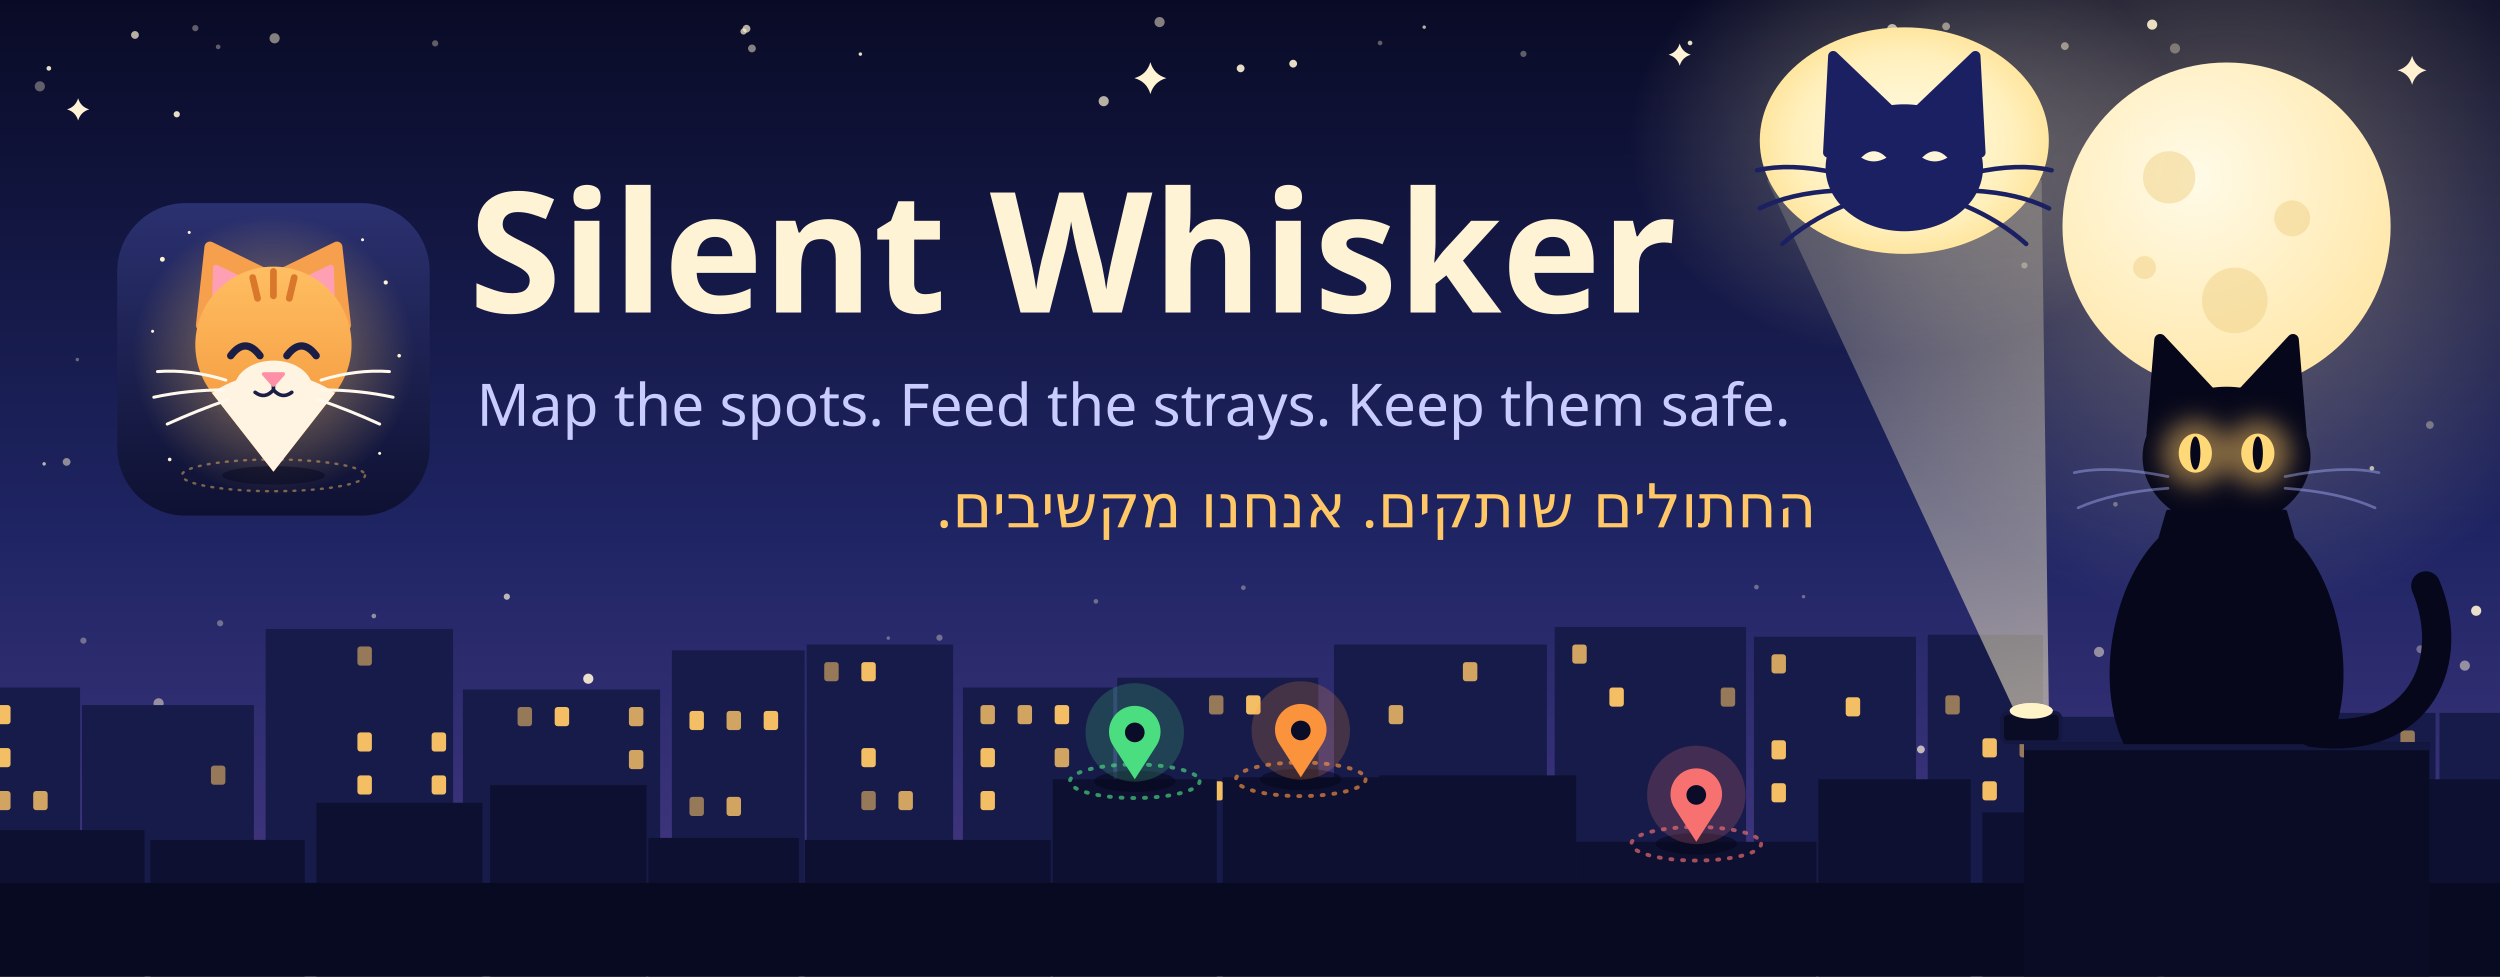
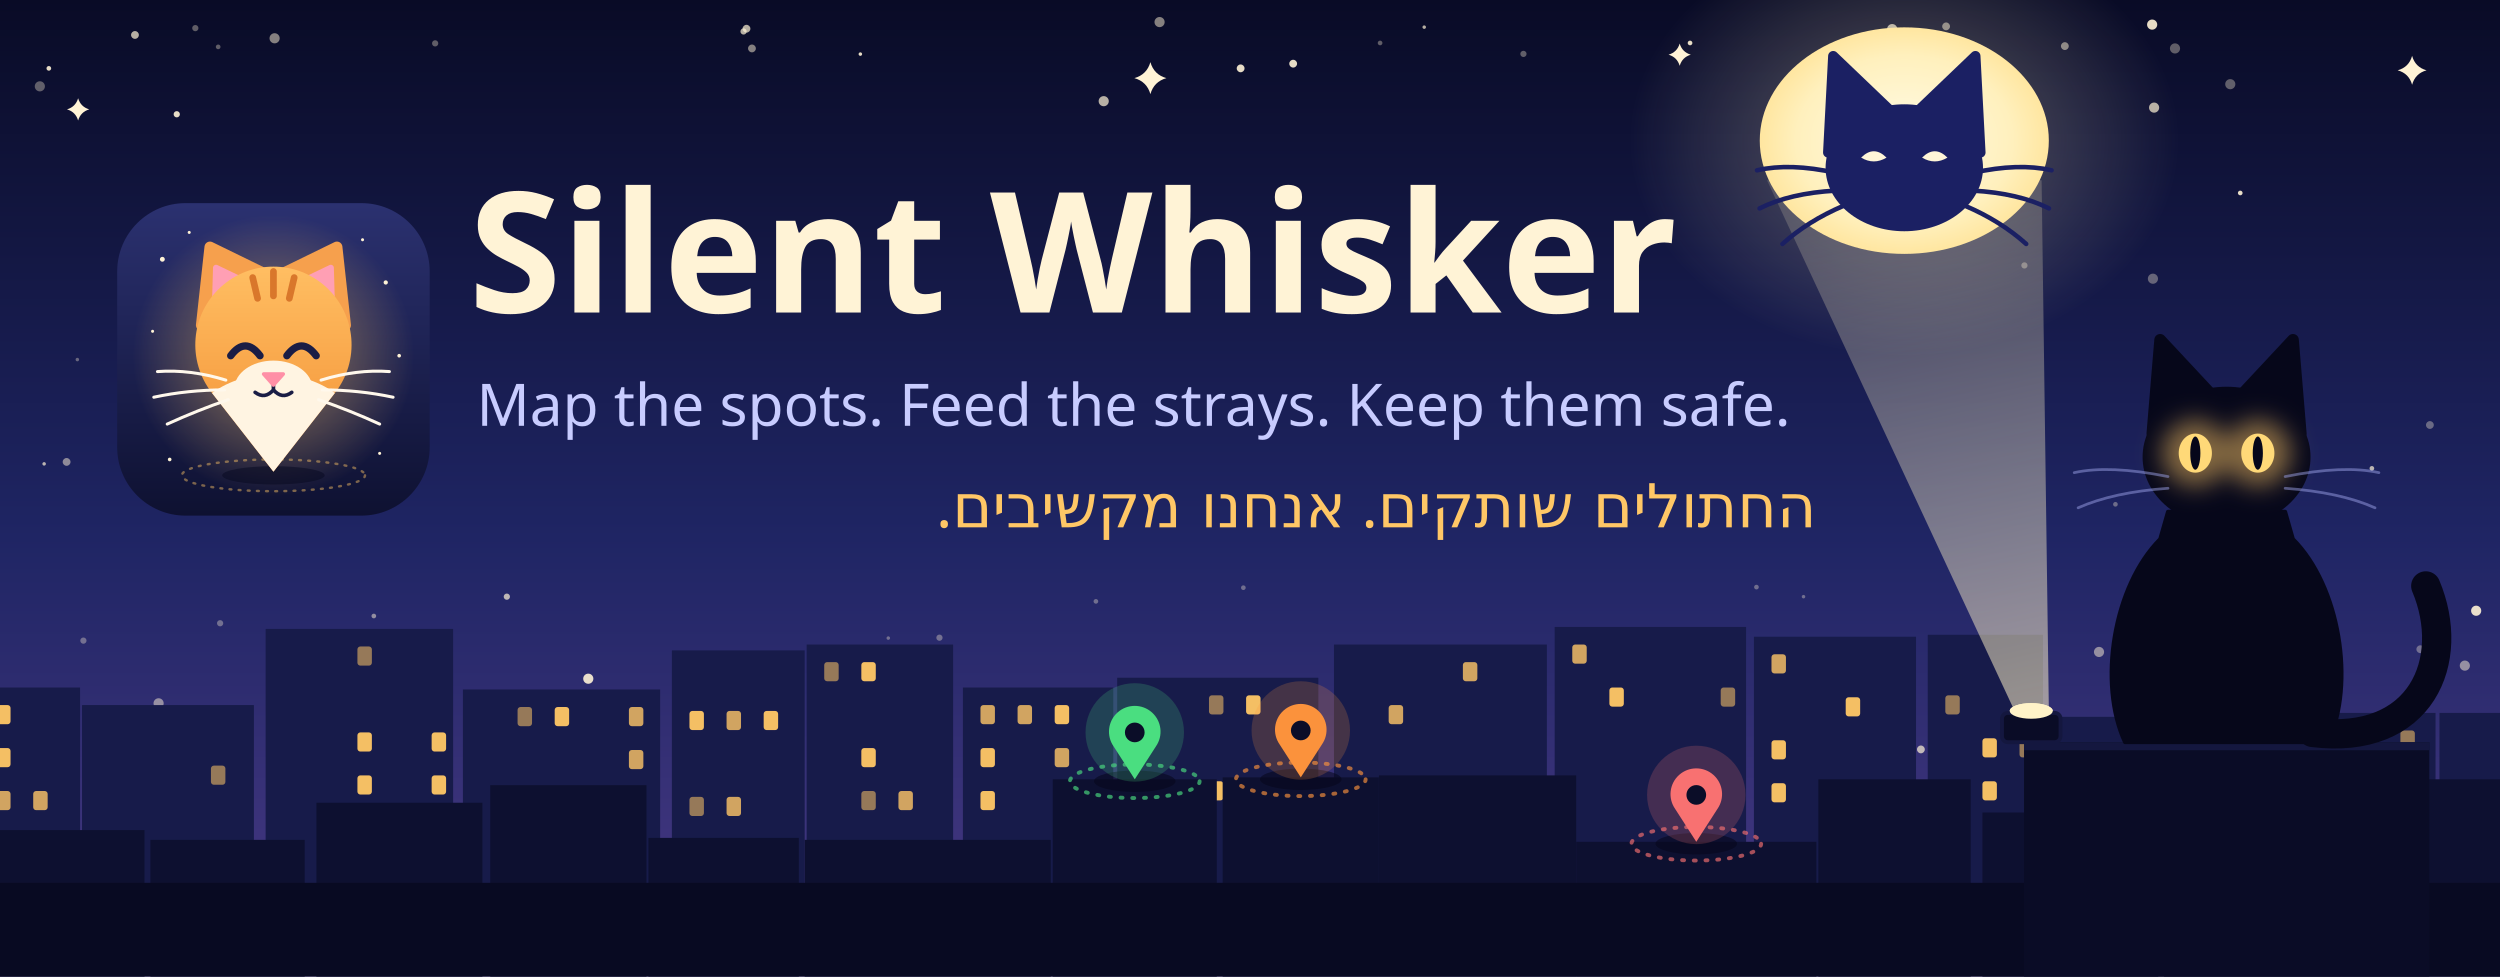
<svg xmlns="http://www.w3.org/2000/svg" viewBox="0 0 1280 500" width="1280" height="500" role="img" aria-labelledby="t d">
  <defs>
    <linearGradient id="sky" x1="0" y1="0" x2="0" y2="1">
      <stop offset="0" stop-color="#090b26" />
      <stop offset=".55" stop-color="#1f2564" />
      <stop offset="1" stop-color="#4a3a86" />
    </linearGradient>
-     <radialGradient id="moon" cx=".4" cy=".35" r=".75">
-       <stop offset="0" stop-color="#fffbe8" />
-       <stop offset="1" stop-color="#ffe5a3" />
-     </radialGradient>
-     <radialGradient id="moonglow">
-       <stop offset="0" stop-color="#ffe9b0" stop-opacity=".38" />
-       <stop offset="1" stop-color="#ffe9b0" stop-opacity="0" />
-     </radialGradient>
    <radialGradient id="sigdisc">
      <stop offset="0" stop-color="#fffbe6" />
      <stop offset=".75" stop-color="#fff0bd" />
      <stop offset="1" stop-color="#ffe6a0" />
    </radialGradient>
    <radialGradient id="sigglow">
      <stop offset="0" stop-color="#fff3c8" stop-opacity=".34" />
      <stop offset="1" stop-color="#fff3c8" stop-opacity="0" />
    </radialGradient>
    <filter id="blur" x="-50%" y="-50%" width="200%" height="200%">
      <feGaussianBlur stdDeviation="6" />
    </filter>
  </defs>
  <rect width="1280" height="500" fill="url(#sky)" />
  <g fill="#fff3d6">
    <circle cx="1101.9" cy="12.6" r="2.6" opacity="0.9" />
    <circle cx="1141.9" cy="43.1" r="2.6" opacity="0.35" />
    <circle cx="647.9" cy="388.8" r="2.6" opacity="0.35" />
    <circle cx="983.5" cy="383.7" r="2.0" opacity="0.7" />
    <circle cx="440.5" cy="27.7" r="0.9" opacity="0.9" />
    <circle cx="39.6" cy="184.1" r="0.9" opacity="0.35" />
    <circle cx="20.4" cy="44.2" r="2.6" opacity="0.35" />
    <circle cx="1104.5" cy="175" r="1.2" opacity="0.5" />
    <circle cx="780" cy="27.6" r="1.6" opacity="0.35" />
    <circle cx="1102.9" cy="55.1" r="2.6" opacity="0.7" />
    <circle cx="1036.5" cy="135.9" r="1.6" opacity="0.35" />
    <circle cx="662.1" cy="32.6" r="2.0" opacity="0.9" />
    <circle cx="636.6" cy="300.9" r="1.2" opacity="0.35" />
    <circle cx="1214.4" cy="239.8" r="1.2" opacity="0.7" />
    <circle cx="225.5" cy="355.7" r="1.6" opacity="0.35" />
    <circle cx="73.6" cy="409.9" r="1.2" opacity="0.7" />
    <circle cx="1202.6" cy="414.3" r="2.6" opacity="0.5" />
    <circle cx="25" cy="35" r="1.2" opacity="0.9" />
    <circle cx="380.7" cy="16.1" r="1.6" opacity="0.7" />
    <circle cx="751.1" cy="339.1" r="1.6" opacity="0.9" />
    <circle cx="449.6" cy="388.5" r="1.6" opacity="0.5" />
    <circle cx="684.6" cy="395.9" r="0.9" opacity="0.9" />
    <circle cx="1115.6" cy="245.3" r="1.6" opacity="0.35" />
    <circle cx="923.4" cy="305.5" r="0.9" opacity="0.35" />
    <circle cx="865.3" cy="22" r="1.2" opacity="0.9" />
    <circle cx="301.2" cy="347.5" r="2.6" opacity="0.9" />
    <circle cx="1113.6" cy="24.8" r="2.6" opacity="0.35" />
    <circle cx="111.7" cy="24" r="1.2" opacity="0.35" />
    <circle cx="42.7" cy="328" r="1.6" opacity="0.35" />
    <circle cx="996.4" cy="13.5" r="2.0" opacity="0.5" />
    <circle cx="1240.2" cy="414.4" r="1.2" opacity="0.35" />
    <circle cx="1134.8" cy="285.2" r="2.0" opacity="0.5" />
    <circle cx="161.3" cy="394.6" r="0.9" opacity="0.7" />
    <circle cx="140.6" cy="19.6" r="2.6" opacity="0.5" />
    <circle cx="563.5" cy="397" r="0.9" opacity="0.35" />
    <circle cx="1083.1" cy="258.2" r="1.2" opacity="0.35" />
    <circle cx="1239.2" cy="332.4" r="2.0" opacity="0.35" />
    <circle cx="1114.5" cy="387.2" r="0.9" opacity="0.35" />
    <circle cx="34.1" cy="236.5" r="2.0" opacity="0.5" />
    <circle cx="1102.3" cy="142.7" r="2.6" opacity="0.35" />
    <circle cx="593.7" cy="11.3" r="2.6" opacity="0.5" />
    <circle cx="100" cy="14.4" r="1.6" opacity="0.35" />
    <circle cx="729.2" cy="13.9" r="0.9" opacity="0.7" />
    <circle cx="613.3" cy="365" r="2.0" opacity="0.35" />
    <circle cx="697.2" cy="390.8" r="0.9" opacity="0.5" />
    <circle cx="687.6" cy="399.8" r="0.9" opacity="0.9" />
    <circle cx="1147" cy="98.8" r="1.2" opacity="0.9" />
    <circle cx="22.6" cy="237.5" r="0.9" opacity="0.7" />
    <circle cx="635.2" cy="35" r="2.0" opacity="0.9" />
    <circle cx="561.1" cy="307.9" r="1.2" opacity="0.35" />
    <circle cx="1166.5" cy="405.3" r="0.9" opacity="0.7" />
    <circle cx="968.8" cy="14.9" r="2.6" opacity="0.7" />
    <circle cx="854.7" cy="409.7" r="1.2" opacity="0.35" />
    <circle cx="81.2" cy="360.1" r="2.6" opacity="0.5" />
    <circle cx="385" cy="24.8" r="2.0" opacity="0.5" />
    <circle cx="582.1" cy="405.5" r="0.9" opacity="0.7" />
    <circle cx="812.7" cy="336.1" r="2.6" opacity="0.9" />
    <circle cx="1074.7" cy="333.8" r="2.6" opacity="0.5" />
    <circle cx="1057.2" cy="23.6" r="2.0" opacity="0.5" />
    <circle cx="481" cy="326.5" r="1.6" opacity="0.35" />
    <circle cx="1267.8" cy="312.7" r="2.6" opacity="0.9" />
    <circle cx="402.5" cy="359.1" r="1.2" opacity="0.35" />
    <circle cx="259.5" cy="305.5" r="1.6" opacity="0.7" />
    <circle cx="382.2" cy="14.7" r="2.0" opacity="0.7" />
    <circle cx="706.6" cy="22" r="1.2" opacity="0.35" />
    <circle cx="69.1" cy="17.9" r="2.0" opacity="0.7" />
    <circle cx="454.8" cy="326.7" r="0.9" opacity="0.35" />
    <circle cx="899.3" cy="300.6" r="1.2" opacity="0.35" />
    <circle cx="53" cy="409.4" r="1.6" opacity="0.7" />
    <circle cx="952.1" cy="52.6" r="1.6" opacity="0.5" />
    <circle cx="1262" cy="340.8" r="2.6" opacity="0.5" />
    <circle cx="90.5" cy="58.5" r="1.6" opacity="0.9" />
    <circle cx="222.8" cy="22.2" r="1.6" opacity="0.35" />
    <circle cx="565.1" cy="51.8" r="2.6" opacity="0.7" />
    <circle cx="880.5" cy="373.8" r="0.9" opacity="0.7" />
    <circle cx="191.4" cy="315.4" r="1.2" opacity="0.5" />
    <circle cx="1244.1" cy="217.6" r="2.0" opacity="0.35" />
    <circle cx="112.7" cy="319.1" r="1.6" opacity="0.35" />
  </g>
  <path d="M589 31.8 Q590.8 38.2 597.2 40 Q590.8 41.8 589 48.2 Q587.2 41.8 580.8 40 Q587.2 38.2 589 31.8Z" fill="#fff3d6" />
  <path d="M860 22.3 Q861.3 26.7 865.7 28 Q861.3 29.3 860 33.7 Q858.7 29.3 854.3 28 Q858.7 26.7 860 22.3Z" fill="#fff3d6" />
  <path d="M40 50.3 Q41.3 54.7 45.7 56 Q41.3 57.3 40 61.7 Q38.7 57.3 34.3 56 Q38.7 54.7 40 50.3Z" fill="#fff3d6" />
  <path d="M1235 28.6 Q1236.6 34.4 1242.4 36 Q1236.6 37.6 1235 43.4 Q1233.4 37.6 1227.6 36 Q1233.4 34.4 1235 28.6Z" fill="#fff3d6" />
-   <circle cx="1140" cy="116" r="201.6" fill="url(#moonglow)" />
-   <circle cx="1140" cy="116" r="84" fill="url(#moon)" />
-   <g fill="#f0d48c" opacity=".55">
-     <circle cx="1110.6" cy="90.8" r="13.4" />
-     <circle cx="1173.6" cy="111.8" r="9.2" />
-     <circle cx="1144.2" cy="153.8" r="16.8" />
-     <circle cx="1098" cy="137" r="5.9" />
-   </g>
  <rect x="-30" y="352" width="71" height="116" fill="#171b4a" />
  <rect x="-21" y="383" width="7.4" height="9.8" rx="1.5" fill="#ffc766" opacity="0.95" />
  <rect x="-21" y="405" width="7.4" height="9.8" rx="1.5" fill="#ffc766" opacity="0.55" />
  <rect x="-2" y="361" width="7.4" height="9.8" rx="1.5" fill="#ffc766" opacity="0.95" />
  <rect x="-2" y="383" width="7.4" height="9.8" rx="1.5" fill="#ffc766" opacity="0.95" />
  <rect x="-2" y="405" width="7.4" height="9.8" rx="1.5" fill="#ffc766" opacity="0.8" />
  <rect x="17" y="405" width="7.4" height="9.8" rx="1.5" fill="#ffc766" opacity="0.8" />
  <rect x="42" y="361" width="88" height="107" fill="#171b4a" />
  <rect x="108" y="392" width="7.4" height="9.8" rx="1.5" fill="#ffc766" opacity="0.55" />
  <rect x="136" y="322" width="96" height="146" fill="#171b4a" />
  <rect x="183" y="331" width="7.4" height="9.8" rx="1.5" fill="#ffc766" opacity="0.55" />
  <rect x="183" y="375" width="7.4" height="9.8" rx="1.5" fill="#ffc766" opacity="0.95" />
  <rect x="183" y="397" width="7.4" height="9.8" rx="1.5" fill="#ffc766" opacity="0.95" />
  <rect x="221" y="375" width="7.4" height="9.8" rx="1.5" fill="#ffc766" opacity="0.95" />
  <rect x="221" y="397" width="7.4" height="9.8" rx="1.5" fill="#ffc766" opacity="0.95" />
  <rect x="237" y="353" width="101" height="115" fill="#171b4a" />
  <rect x="265" y="362" width="7.4" height="9.8" rx="1.5" fill="#ffc766" opacity="0.55" />
  <rect x="265" y="406" width="7.4" height="9.8" rx="1.5" fill="#ffc766" opacity="0.95" />
  <rect x="284" y="362" width="7.4" height="9.8" rx="1.5" fill="#ffc766" opacity="0.95" />
  <rect x="303" y="406" width="7.4" height="9.8" rx="1.5" fill="#ffc766" opacity="0.55" />
  <rect x="322" y="362" width="7.4" height="9.8" rx="1.5" fill="#ffc766" opacity="0.8" />
  <rect x="322" y="384" width="7.4" height="9.8" rx="1.5" fill="#ffc766" opacity="0.8" />
  <rect x="344" y="333" width="68" height="135" fill="#171b4a" />
  <rect x="353" y="364" width="7.4" height="9.8" rx="1.5" fill="#ffc766" opacity="0.95" />
  <rect x="353" y="408" width="7.4" height="9.8" rx="1.5" fill="#ffc766" opacity="0.55" />
  <rect x="372" y="364" width="7.4" height="9.8" rx="1.5" fill="#ffc766" opacity="0.8" />
  <rect x="372" y="408" width="7.4" height="9.8" rx="1.5" fill="#ffc766" opacity="0.8" />
  <rect x="391" y="364" width="7.4" height="9.8" rx="1.5" fill="#ffc766" opacity="0.95" />
  <rect x="413" y="330" width="75" height="138" fill="#171b4a" />
  <rect x="422" y="339" width="7.4" height="9.8" rx="1.5" fill="#ffc766" opacity="0.55" />
  <rect x="441" y="339" width="7.4" height="9.8" rx="1.5" fill="#ffc766" opacity="0.95" />
  <rect x="441" y="383" width="7.4" height="9.8" rx="1.5" fill="#ffc766" opacity="0.95" />
  <rect x="441" y="405" width="7.4" height="9.8" rx="1.5" fill="#ffc766" opacity="0.55" />
  <rect x="460" y="405" width="7.4" height="9.8" rx="1.5" fill="#ffc766" opacity="0.8" />
  <rect x="493" y="352" width="77" height="116" fill="#171b4a" />
  <rect x="502" y="361" width="7.4" height="9.8" rx="1.5" fill="#ffc766" opacity="0.8" />
  <rect x="502" y="383" width="7.4" height="9.8" rx="1.5" fill="#ffc766" opacity="0.95" />
  <rect x="502" y="405" width="7.4" height="9.8" rx="1.5" fill="#ffc766" opacity="0.95" />
  <rect x="521" y="361" width="7.4" height="9.8" rx="1.5" fill="#ffc766" opacity="0.8" />
  <rect x="540" y="361" width="7.4" height="9.8" rx="1.5" fill="#ffc766" opacity="0.95" />
  <rect x="540" y="383" width="7.4" height="9.8" rx="1.5" fill="#ffc766" opacity="0.8" />
  <rect x="572" y="347" width="103" height="121" fill="#171b4a" />
  <rect x="619" y="356" width="7.4" height="9.8" rx="1.5" fill="#ffc766" opacity="0.55" />
  <rect x="619" y="400" width="7.4" height="9.8" rx="1.5" fill="#ffc766" opacity="0.95" />
  <rect x="638" y="356" width="7.4" height="9.8" rx="1.5" fill="#ffc766" opacity="0.95" />
  <rect x="638" y="400" width="7.4" height="9.8" rx="1.5" fill="#ffc766" opacity="0.8" />
  <rect x="683" y="330" width="109" height="138" fill="#171b4a" />
  <rect x="711" y="361" width="7.4" height="9.8" rx="1.5" fill="#ffc766" opacity="0.8" />
  <rect x="730" y="405" width="7.4" height="9.8" rx="1.5" fill="#ffc766" opacity="0.8" />
  <rect x="749" y="339" width="7.4" height="9.8" rx="1.5" fill="#ffc766" opacity="0.8" />
  <rect x="796" y="321" width="98" height="147" fill="#171b4a" />
  <rect x="805" y="330" width="7.4" height="9.8" rx="1.5" fill="#ffc766" opacity="0.8" />
  <rect x="824" y="352" width="7.4" height="9.8" rx="1.5" fill="#ffc766" opacity="0.95" />
  <rect x="881" y="352" width="7.4" height="9.8" rx="1.5" fill="#ffc766" opacity="0.55" />
  <rect x="898" y="326" width="83" height="142" fill="#171b4a" />
  <rect x="907" y="335" width="7.4" height="9.8" rx="1.5" fill="#ffc766" opacity="0.8" />
  <rect x="907" y="379" width="7.4" height="9.8" rx="1.5" fill="#ffc766" opacity="0.95" />
  <rect x="907" y="401" width="7.4" height="9.8" rx="1.5" fill="#ffc766" opacity="0.95" />
  <rect x="945" y="357" width="7.4" height="9.8" rx="1.5" fill="#ffc766" opacity="0.95" />
  <rect x="945" y="401" width="7.4" height="9.8" rx="1.5" fill="#ffc766" opacity="0.8" />
  <rect x="987" y="325" width="59" height="143" fill="#171b4a" />
  <rect x="996" y="356" width="7.4" height="9.8" rx="1.5" fill="#ffc766" opacity="0.55" />
  <rect x="996" y="400" width="7.4" height="9.8" rx="1.5" fill="#ffc766" opacity="0.8" />
  <rect x="1015" y="378" width="7.4" height="9.8" rx="1.5" fill="#ffc766" opacity="0.95" />
  <rect x="1015" y="400" width="7.4" height="9.8" rx="1.5" fill="#ffc766" opacity="0.95" />
  <rect x="1034" y="378" width="7.4" height="9.8" rx="1.5" fill="#ffc766" opacity="0.55" />
  <rect x="1047" y="367" width="111" height="101" fill="#171b4a" />
  <rect x="1113" y="398" width="7.4" height="9.8" rx="1.5" fill="#ffc766" opacity="0.8" />
  <rect x="1132" y="398" width="7.4" height="9.8" rx="1.5" fill="#ffc766" opacity="0.55" />
  <rect x="1163" y="365" width="84" height="103" fill="#171b4a" />
  <rect x="1172" y="374" width="7.4" height="9.8" rx="1.5" fill="#ffc766" opacity="0.8" />
  <rect x="1172" y="396" width="7.4" height="9.8" rx="1.5" fill="#ffc766" opacity="0.95" />
  <rect x="1191" y="396" width="7.4" height="9.8" rx="1.5" fill="#ffc766" opacity="0.55" />
  <rect x="1210" y="374" width="7.4" height="9.8" rx="1.5" fill="#ffc766" opacity="0.55" />
  <rect x="1229" y="374" width="7.4" height="9.8" rx="1.5" fill="#ffc766" opacity="0.55" />
  <rect x="1229" y="396" width="7.4" height="9.8" rx="1.5" fill="#ffc766" opacity="0.95" />
  <rect x="1249" y="365" width="109" height="103" fill="#171b4a" />
  <rect x="1334" y="396" width="7.4" height="9.8" rx="1.5" fill="#ffc766" opacity="0.8" />
  <rect x="-40" y="425" width="114" height="75" fill="#0d1030" />
  <rect x="77" y="430" width="79" height="70" fill="#0d1030" />
  <rect x="162" y="411" width="85" height="89" fill="#0d1030" />
  <rect x="251" y="402" width="80" height="98" fill="#0d1030" />
  <rect x="332" y="429" width="77" height="71" fill="#0d1030" />
  <rect x="412" y="430" width="126" height="70" fill="#0d1030" />
  <rect x="539" y="399" width="84" height="101" fill="#0d1030" />
  <rect x="626" y="398" width="80" height="102" fill="#0d1030" />
  <rect x="706" y="397" width="101" height="103" fill="#0d1030" />
  <rect x="807" y="431" width="123" height="69" fill="#0d1030" />
  <rect x="931" y="399" width="78" height="101" fill="#0d1030" />
  <rect x="1015" y="416" width="90" height="84" fill="#0d1030" />
  <rect x="1108" y="400" width="91" height="100" fill="#0d1030" />
  <rect x="1199" y="399" width="112" height="101" fill="#0d1030" />
  <rect x="0" y="452" width="1280" height="48" fill="#080a22" />
  <linearGradient id="beam" gradientUnits="userSpaceOnUse" x1="1040" y1="363" x2="975" y2="72">
    <stop offset="0" stop-color="#fff3c8" stop-opacity=".55" />
    <stop offset="1" stop-color="#fff3c8" stop-opacity=".14" />
  </linearGradient>
  <ellipse cx="975" cy="72" rx="140.6" ry="110.2" fill="url(#sigglow)" />
  <path d="M1031 363 L904.7 92.3 L1045.3 92.3 L1049 363 Z" fill="url(#beam)" />
  <ellipse cx="975" cy="72" rx="74" ry="58" fill="url(#sigdisc)" />
  <g transform="translate(975 75.5) scale(1.3)">
    <g fill="#1b2063" stroke="#1b2063" stroke-linejoin="round" stroke-width="4">
      <ellipse cx="0" cy="8" rx="31" ry="25" stroke="none" />
      <path d="M-30 2 L-28 -36 L-5 -14 Z" />
      <path d="M30 2 L28 -36 L5 -14 Z" />
    </g>
    <g stroke="#1b2063" stroke-width="1.8" stroke-linecap="round" fill="none">
      <path d="M-27 10 Q-45 6 -58 9" />
      <path d="M-27 17 Q-45 18 -57 24" />
      <path d="M-24 23 Q-38 29 -48 38" />
      <path d="M27 10 Q45 6 58 9" />
      <path d="M27 17 Q45 18 57 24" />
      <path d="M24 23 Q38 29 48 38" />
    </g>
    <g fill="#fff6d8">
      <path d="M-17 4 Q-12 -1 -7 4 Q-12 7 -17 4Z" />
      <path d="M17 4 Q12 -1 7 4 Q12 7 17 4Z" />
    </g>
  </g>
  <g>
    <rect x="1025" y="365" width="30" height="15" rx="3" fill="#0a0c26" />
    <ellipse cx="1040" cy="364" rx="11" ry="4" fill="#fff3c8" />
  </g>
  <rect x="1036.3" y="380" width="207.5" height="120" fill="#0a0c26" />
  <rect x="1036.3" y="380" width="207.5" height="4.1" fill="#14173f" />
  <g>
    <rect x="1025" y="365" width="30" height="15" rx="3" fill="#0a0c26" stroke="#14173f" stroke-width="2" />
    <ellipse cx="1040" cy="364" rx="11" ry="4" fill="#fff3c8" />
  </g>
  <g transform="translate(1140 380) scale(1)">
    <g fill="#06071a" stroke="#06071a" stroke-linejoin="round">
      <path d="M-52 0 C-66 -30 -58 -80 -34 -104 L-30 -118 L30 -118 L34 -104 C58 -80 66 -30 52 0 Z" stroke-width="2" />
      <ellipse cx="0" cy="-146" rx="43" ry="36" stroke="none" />
      <path d="M-38 -158 L-34 -206 L-6 -176 Z" stroke-width="6" />
      <path d="M38 -158 L34 -206 L6 -176 Z" stroke-width="6" />
    </g>
    <path d="M44 -5 C100 2 118 -42 102 -80" fill="none" stroke="#06071a" stroke-width="15" stroke-linecap="round" />
    <g opacity=".5" filter="url(#blur)">
      <circle cx="-16" cy="-148" r="17" fill="#ffc766" />
      <circle cx="16" cy="-148" r="17" fill="#ffc766" />
    </g>
    <g fill="#ffd978">
      <ellipse cx="-16" cy="-148" rx="8.5" ry="10" />
      <ellipse cx="16" cy="-148" rx="8.5" ry="10" />
    </g>
    <g fill="#06071a">
      <ellipse cx="-16" cy="-148" rx="2.6" ry="8.5" />
      <ellipse cx="16" cy="-148" rx="2.6" ry="8.5" />
    </g>
    <g stroke="#9aa0e6" stroke-opacity=".5" stroke-width="1.4" stroke-linecap="round" fill="none">
      <path d="M-30 -136 Q-60 -142 -78 -138" />
      <path d="M-30 -130 Q-58 -128 -76 -120" />
      <path d="M30 -136 Q60 -142 78 -138" />
      <path d="M30 -130 Q58 -128 76 -120" />
    </g>
  </g>
  <g transform="translate(581 399)">
    <ellipse cx="0" cy="1" rx="20.9" ry="5.5" fill="#05061a" opacity=".55" />
    <ellipse cx="0" cy="1" rx="33.2" ry="8.6" fill="none" stroke="#4ade80" stroke-opacity=".65" stroke-width="2" stroke-dasharray="1 5" stroke-linecap="round" />
    <g transform="scale(1.2)">
      <circle cx="0" cy="-20" r="21" fill="#4ade80" opacity=".2" />
      <path d="M0 0 L-9 -14 A11 11 0 1 1 9 -14 Z" fill="#4ade80" />
      <circle cx="0" cy="-20" r="4.2" fill="#0b0d28" />
    </g>
  </g>
  <g transform="translate(666 398)">
    <ellipse cx="0" cy="1" rx="20.9" ry="5.5" fill="#05061a" opacity=".55" />
    <ellipse cx="0" cy="1" rx="33.2" ry="8.6" fill="none" stroke="#fb923c" stroke-opacity=".65" stroke-width="2" stroke-dasharray="1 5" stroke-linecap="round" />
    <g transform="scale(1.2)">
      <circle cx="0" cy="-20" r="21" fill="#fb923c" opacity=".2" />
      <path d="M0 0 L-9 -14 A11 11 0 1 1 9 -14 Z" fill="#fb923c" />
      <circle cx="0" cy="-20" r="4.2" fill="#0b0d28" />
    </g>
  </g>
  <g transform="translate(868.5 431)">
    <ellipse cx="0" cy="1" rx="20.9" ry="5.5" fill="#05061a" opacity=".55" />
    <ellipse cx="0" cy="1" rx="33.2" ry="8.6" fill="none" stroke="#f87171" stroke-opacity=".65" stroke-width="2" stroke-dasharray="1 5" stroke-linecap="round" />
    <g transform="scale(1.2)">
      <circle cx="0" cy="-20" r="21" fill="#f87171" opacity=".2" />
      <path d="M0 0 L-9 -14 A11 11 0 1 1 9 -14 Z" fill="#f87171" />
      <circle cx="0" cy="-20" r="4.2" fill="#0b0d28" />
    </g>
  </g>
  <svg x="60" y="104" width="160" height="160" viewBox="0 0 512 512">
    <defs>
      <linearGradient id="logo-sky" x1="0" y1="0" x2="0" y2="1">
        <stop offset="0" stop-color="#2b3170" />
        <stop offset="1" stop-color="#0e1131" />
      </linearGradient>
      <linearGradient id="logo-fur" x1="0" y1="0" x2="0" y2="1">
        <stop offset="0" stop-color="#ffbe62" />
        <stop offset="1" stop-color="#f28f33" />
      </linearGradient>
      <radialGradient id="logo-glow" cx="0.5" cy="0.5" r="0.5">
        <stop offset="0" stop-color="#ffc766" stop-opacity="0.55" />
        <stop offset="1" stop-color="#ffc766" stop-opacity="0" />
      </radialGradient>
      <clipPath id="logo-pin">
        <path d="M256 440 L356.9 310.8 A128 128 0 1 0 155.1 310.8 Z" />
      </clipPath>
    </defs>
    <rect width="512" height="512" rx="112" fill="url(#logo-sky)" />
    <circle cx="256" cy="250" r="230" fill="url(#logo-glow)" />
    <g fill="#fff3d6">
      <circle cx="74" cy="92" r="4" />
      <circle cx="118" cy="48" r="2.5" />
      <circle cx="440" cy="130" r="3.5" />
      <circle cx="402" cy="60" r="2.5" />
      <circle cx="58" cy="210" r="2.5" />
      <circle cx="462" cy="250" r="3" />
      <circle cx="86" cy="420" r="3" />
      <circle cx="430" cy="410" r="2.5" />
    </g>
    <ellipse cx="256" cy="446" rx="150" ry="26" fill="none" stroke="#ffc766" stroke-opacity="0.45" stroke-width="4" stroke-dasharray="3 12" stroke-linecap="round" />
    <ellipse cx="256" cy="446" rx="84" ry="15" fill="#080a22" fill-opacity="0.55" />
    <g stroke-linejoin="round" stroke-width="18" stroke="#f6a04d">
      <path d="M138 200 L152 72 L238 114 Z" fill="#f6a04d" />
      <path d="M374 200 L360 72 L274 114 Z" fill="#f6a04d" />
    </g>
    <path d="M160 176 L162 106 L212 130 Z" fill="#ff9fb4" stroke="#ff9fb4" stroke-width="10" stroke-linejoin="round" />
    <path d="M352 176 L350 106 L300 130 Z" fill="#ff9fb4" stroke="#ff9fb4" stroke-width="10" stroke-linejoin="round" />
    <path d="M256 440 L356.9 310.8 A128 128 0 1 0 155.1 310.8 Z" fill="url(#logo-fur)" />
    <g clip-path="url(#logo-pin)">
      <ellipse cx="256" cy="400" rx="150" ry="120" fill="#fff4e2" />
      <ellipse cx="256" cy="304" rx="64" ry="46" fill="#fff4e2" />
    </g>
    <g stroke="#d9772b" stroke-width="11" stroke-linecap="round" fill="none">
      <path d="M256 112 V152" />
      <path d="M222 122 L230 156" />
      <path d="M290 122 L282 156" />
    </g>
    <g stroke="#1a1d45" stroke-linecap="round" stroke-linejoin="round" fill="none">
      <path d="M186 250 Q210 218 234 250" stroke-width="12" />
      <path d="M278 250 Q302 218 326 250" stroke-width="12" />
      <path d="M256 296 V306 M256 306 Q242 322 226 310 M256 306 Q270 322 286 310" stroke-width="6" />
    </g>
    <path d="M240 280 H272 L256 298 Z" fill="#ff8fa6" stroke="#ff8fa6" stroke-width="6" stroke-linejoin="round" />
    <g stroke="#fff8ec" stroke-width="5" stroke-linecap="round" fill="none">
      <path d="M178 290 Q120 272 66 276" />
      <path d="M176 306 Q116 306 60 318" />
      <path d="M182 322 Q130 340 82 362" />
      <path d="M334 290 Q392 272 446 276" />
      <path d="M336 306 Q396 306 452 318" />
      <path d="M330 322 Q382 340 430 362" />
    </g>
  </svg>
  <g font-family="Rubik, 'Segoe UI', system-ui, sans-serif">
    <text x="240" y="160" font-size="86" font-weight="800" fill="#fff3d6">Silent Whisker</text>
    <text x="244" y="218" font-size="30" font-weight="500" fill="#c8ccff">Map the spots. Feed the strays. Keep them safe.</text>
    <text x="930" y="270" text-anchor="end" font-size="31" font-weight="500" fill="#ffc766">החתולים שותקים. אנחנו מקשיבים.‏</text>
  </g>
</svg>
